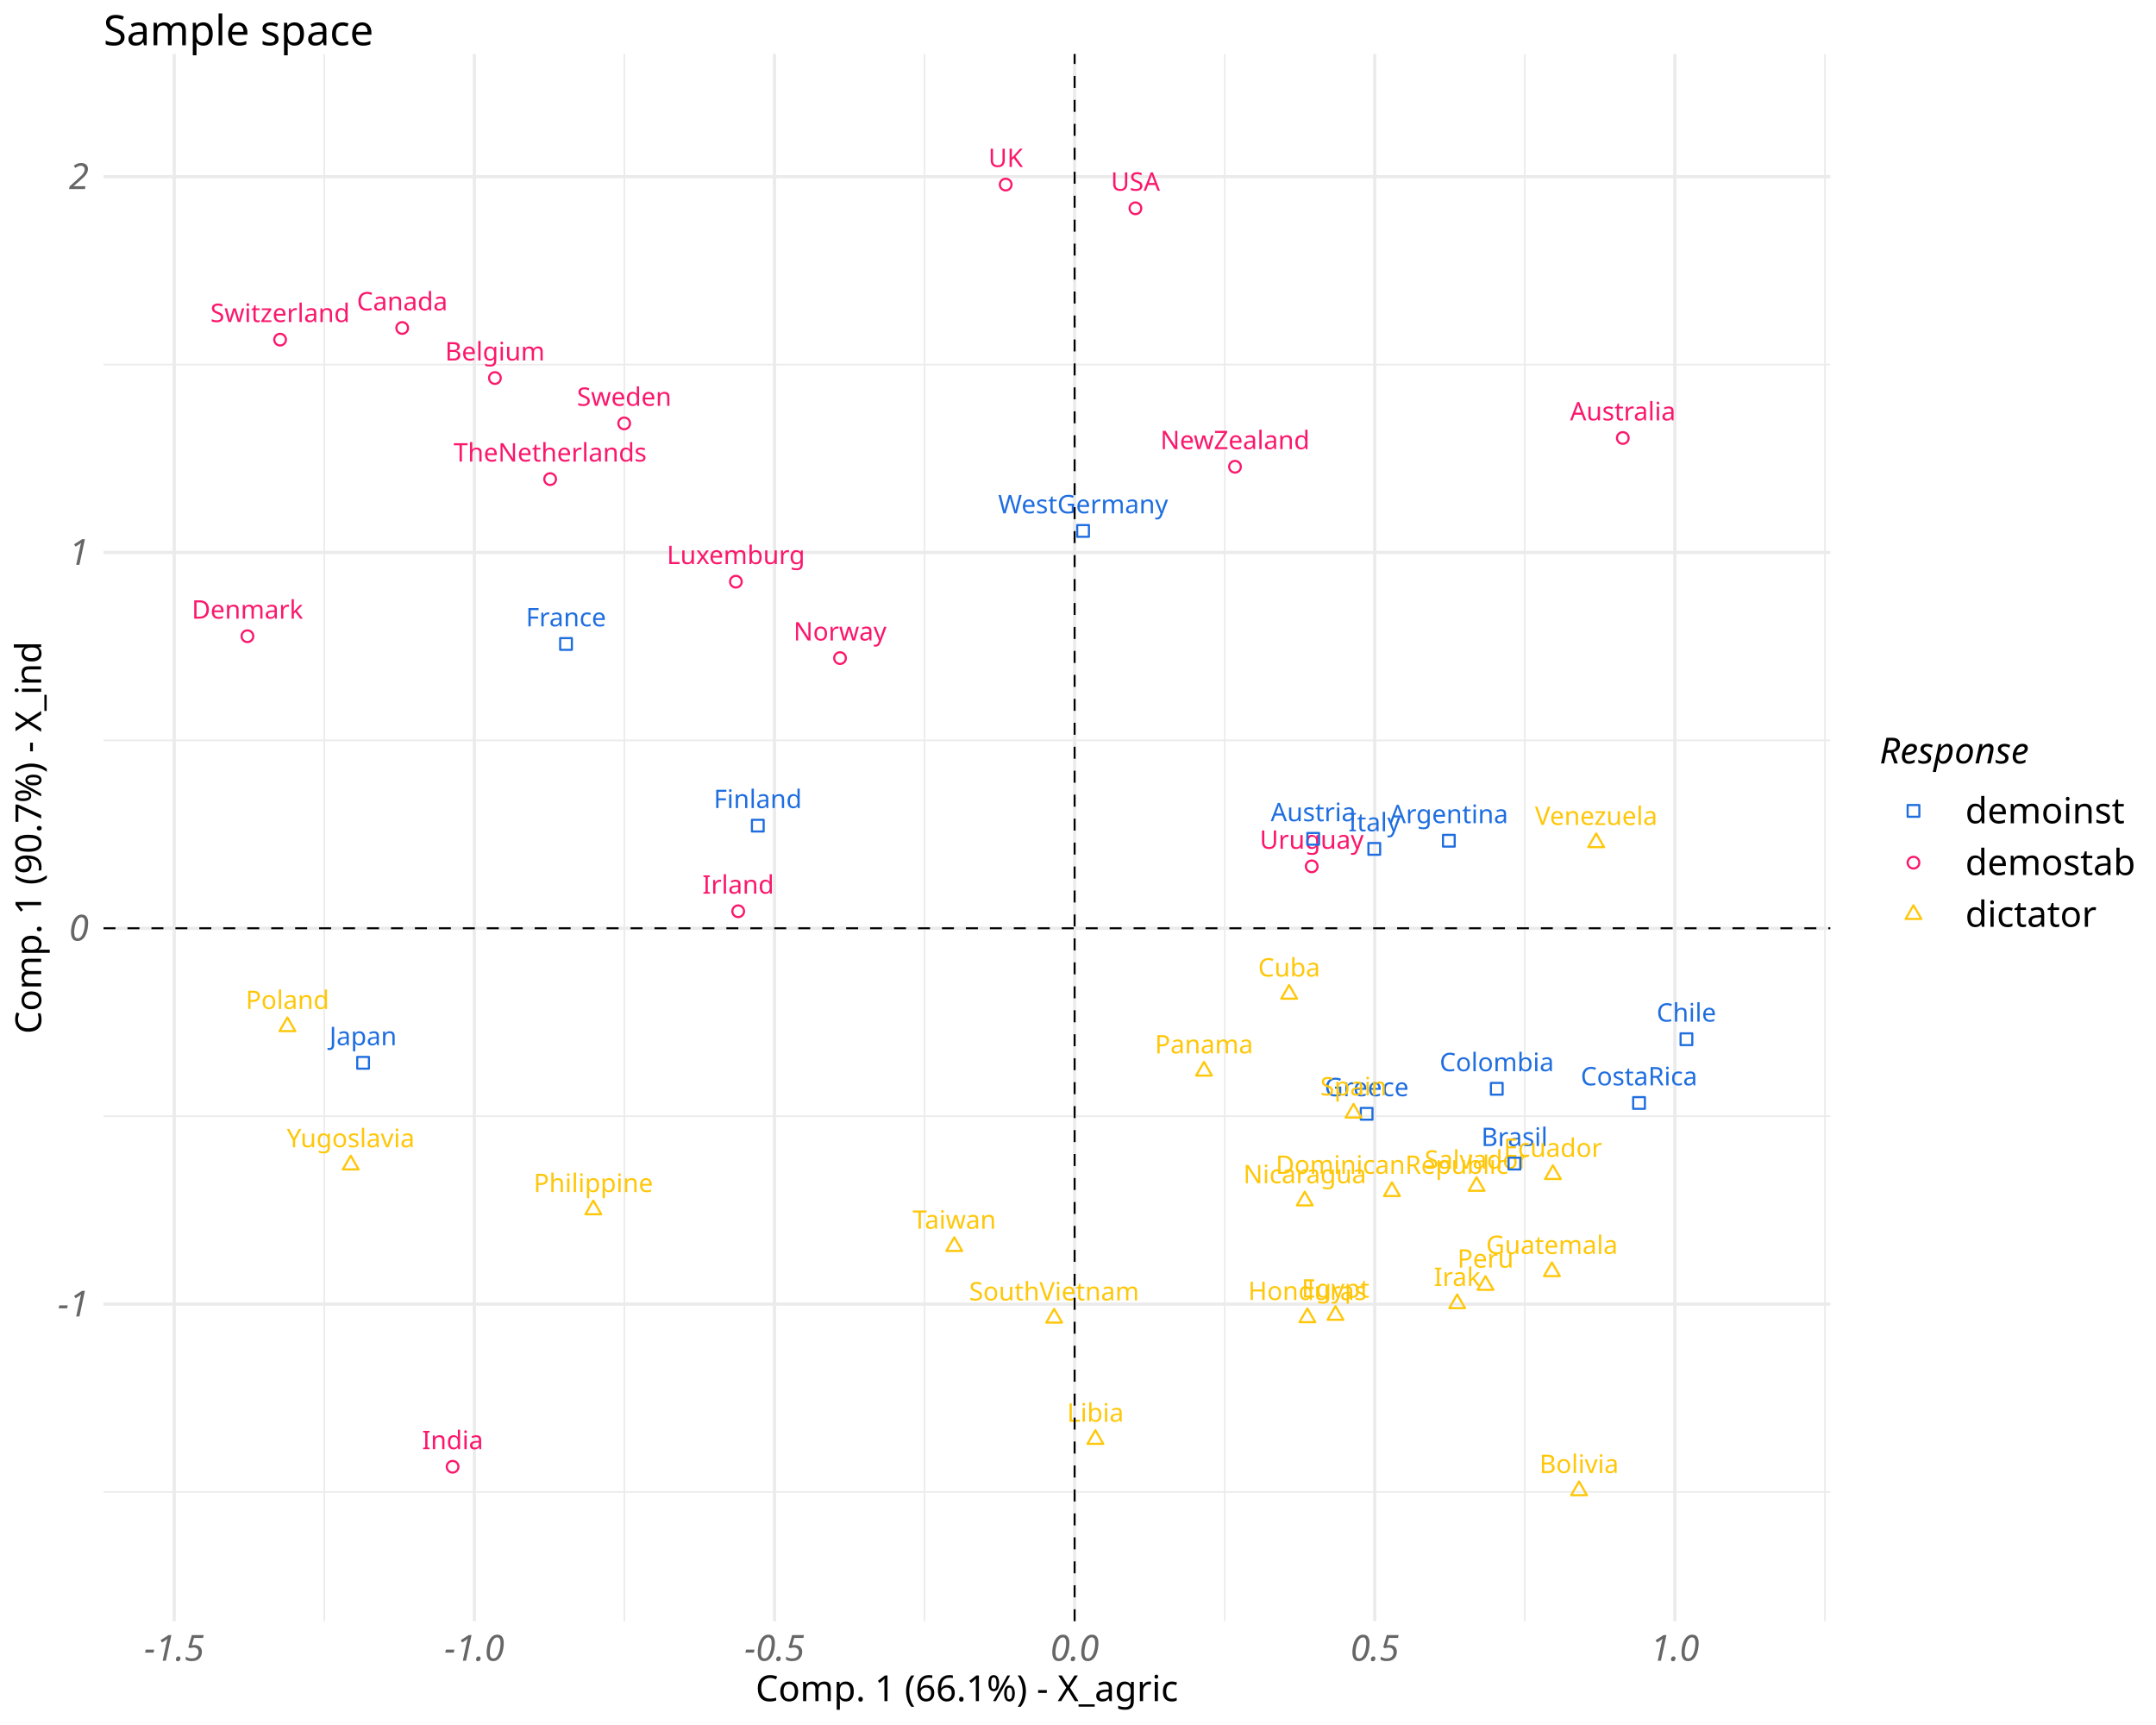
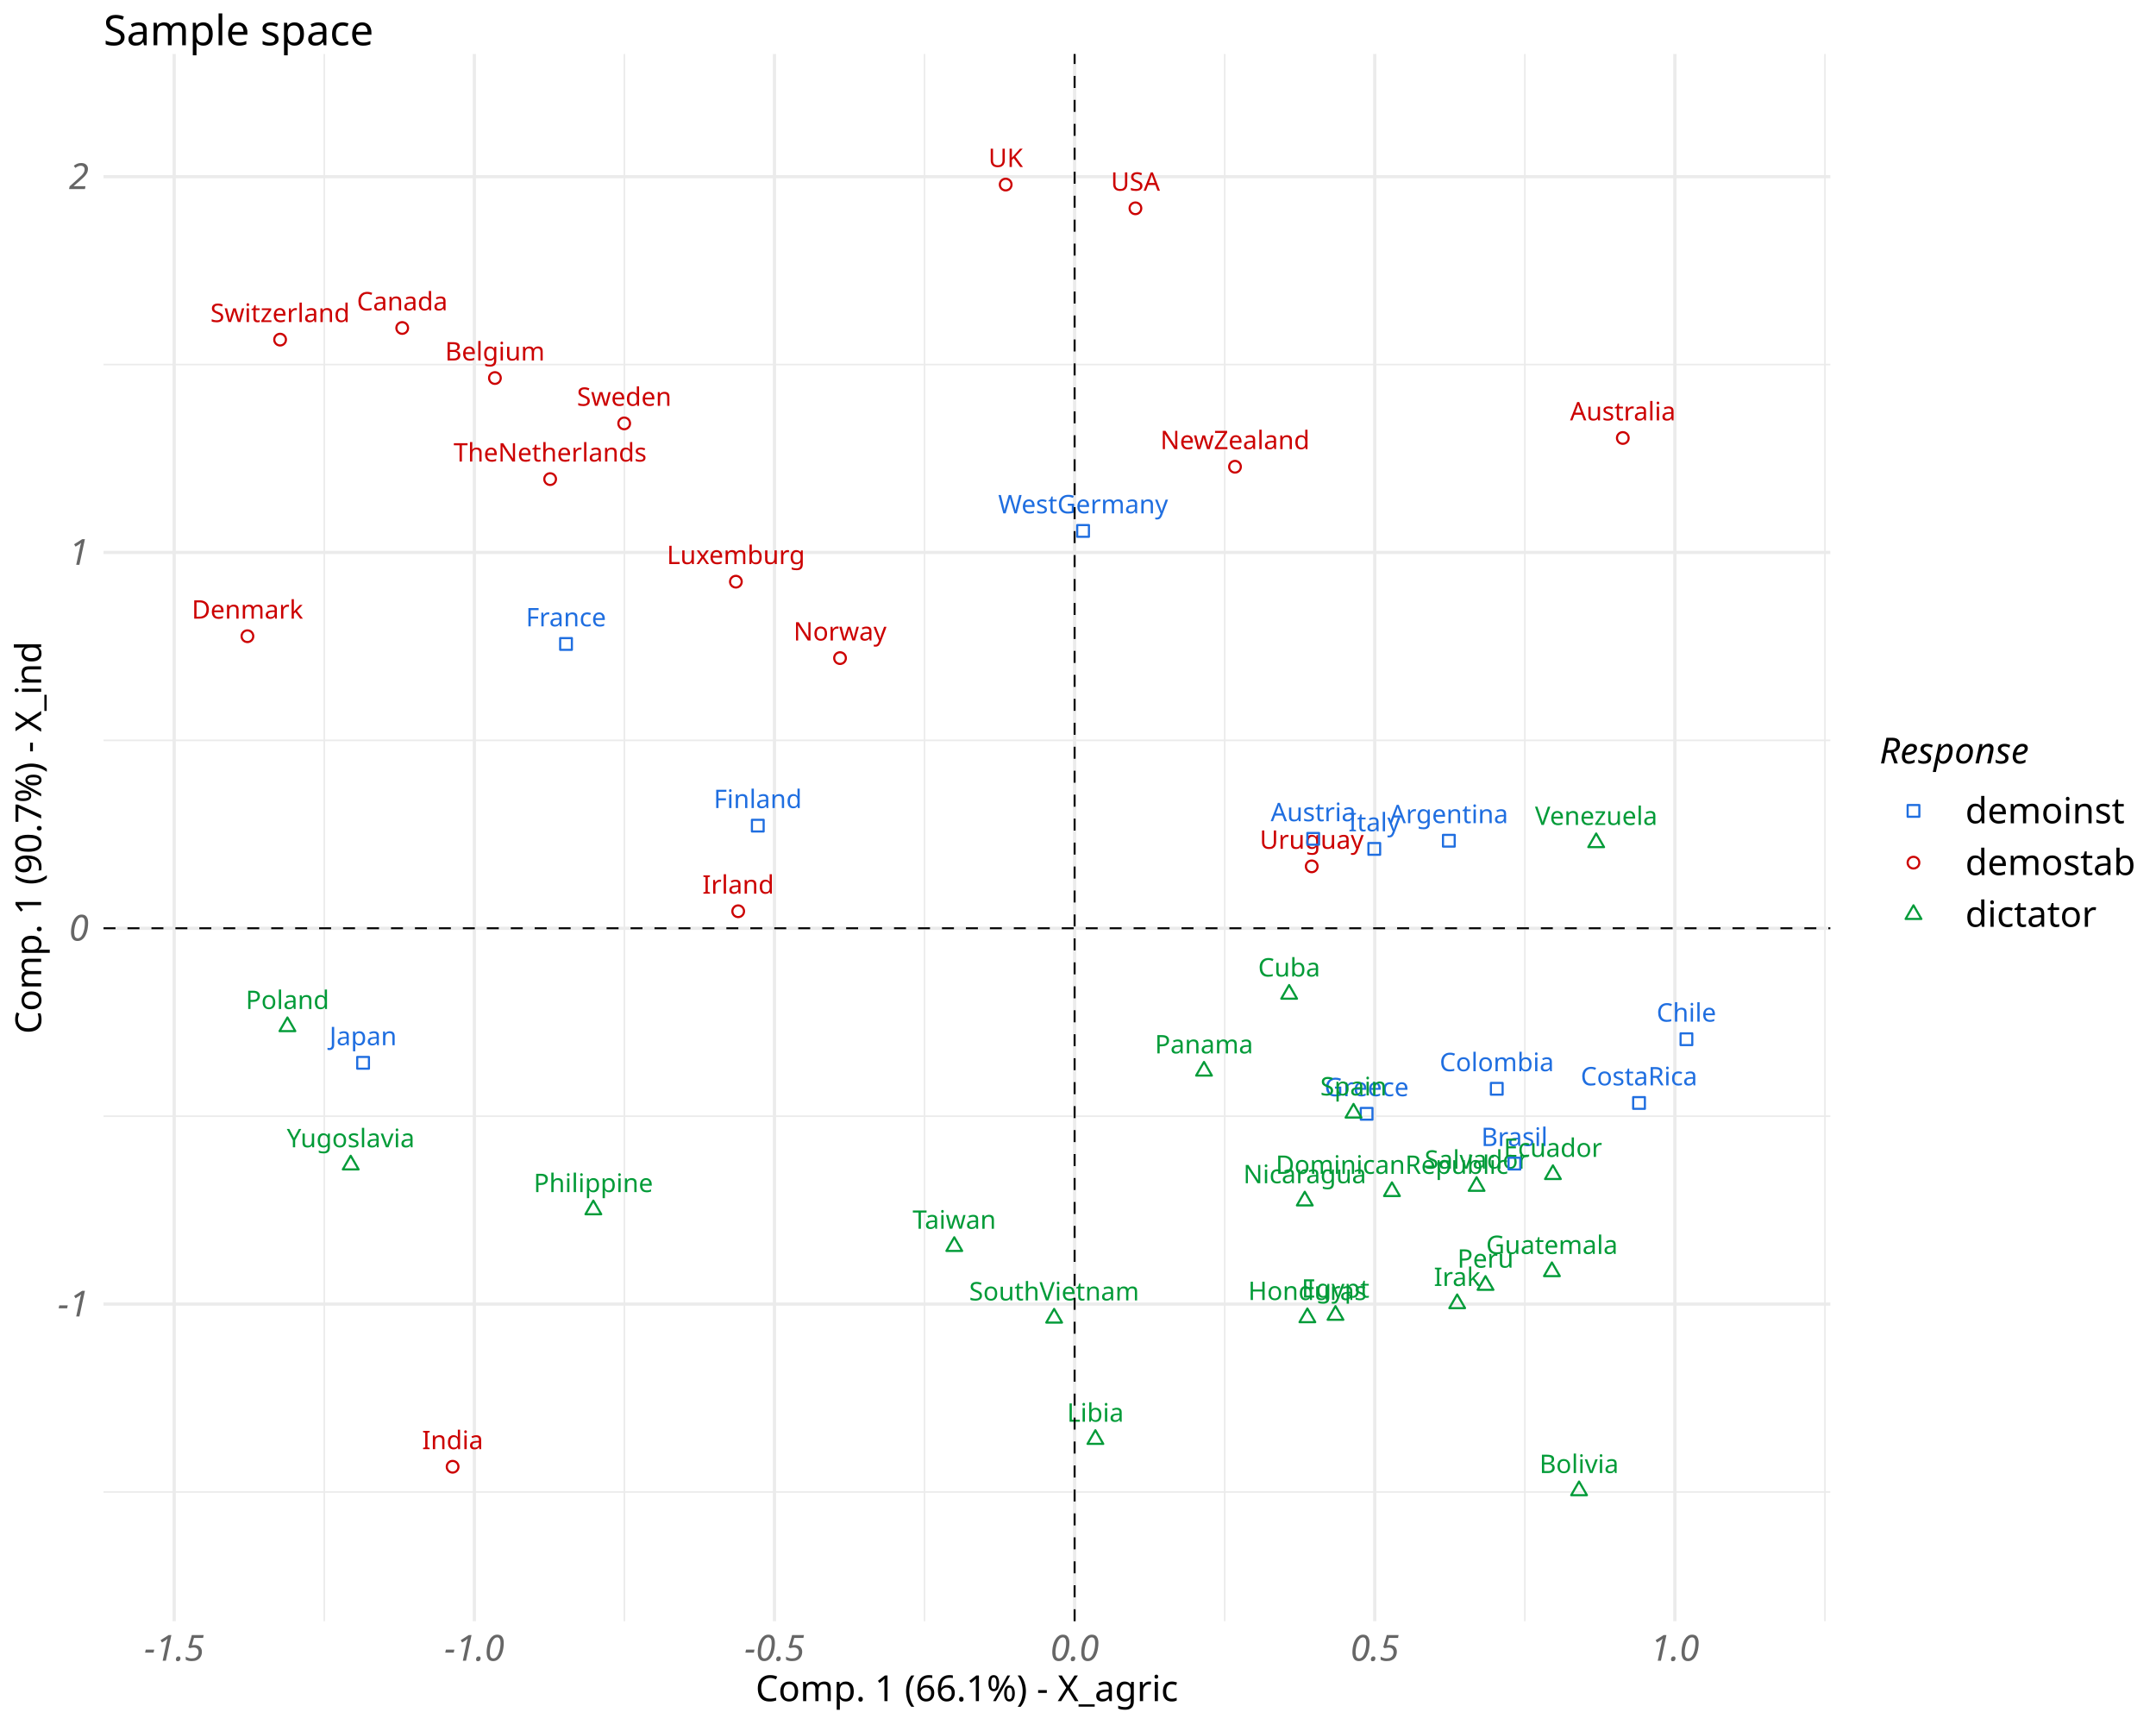
<svg xmlns="http://www.w3.org/2000/svg" class="svglite" data-engine-version="2.0" width="720.00pt" height="576.00pt" viewBox="0 0 720.00 576.00">
  <defs>
    <style type="text/css">
    .svglite line, .svglite polyline, .svglite polygon, .svglite path, .svglite rect, .svglite circle {
      fill: none;
      stroke: #000000;
      stroke-linecap: round;
      stroke-linejoin: round;
      stroke-miterlimit: 10.00;
    }
  </style>
  </defs>
  <rect width="100%" height="100%" style="stroke: none; fill: #FFFFFF;" />
  <defs>
    <clipPath id="cpMC4wMHw3MjAuMDB8MC4wMHw1NzYuMDA=">
      <rect x="0.00" y="0.00" width="720.00" height="576.00" />
    </clipPath>
  </defs>
  <g clip-path="url(#cpMC4wMHw3MjAuMDB8MC4wMHw1NzYuMDA=)">
</g>
  <defs>
    <clipPath id="cpMzQuNTd8NjExLjI0fDE4LjAyfDU0MS4zNQ==">
      <rect x="34.57" y="18.02" width="576.67" height="523.33" />
    </clipPath>
  </defs>
  <g clip-path="url(#cpMzQuNTd8NjExLjI0fDE4LjAyfDU0MS4zNQ==)">
    <polyline points="34.57,498.19 611.24,498.19 " style="stroke-width: 0.53; stroke: #EBEBEB; stroke-linecap: butt;" />
    <polyline points="34.57,372.71 611.24,372.71 " style="stroke-width: 0.53; stroke: #EBEBEB; stroke-linecap: butt;" />
    <polyline points="34.57,247.22 611.24,247.22 " style="stroke-width: 0.53; stroke: #EBEBEB; stroke-linecap: butt;" />
    <polyline points="34.57,121.73 611.24,121.73 " style="stroke-width: 0.53; stroke: #EBEBEB; stroke-linecap: butt;" />
    <polyline points="108.29,541.35 108.29,18.02 " style="stroke-width: 0.53; stroke: #EBEBEB; stroke-linecap: butt;" />
    <polyline points="208.52,541.35 208.52,18.02 " style="stroke-width: 0.53; stroke: #EBEBEB; stroke-linecap: butt;" />
    <polyline points="308.75,541.35 308.75,18.02 " style="stroke-width: 0.53; stroke: #EBEBEB; stroke-linecap: butt;" />
    <polyline points="408.99,541.35 408.99,18.02 " style="stroke-width: 0.53; stroke: #EBEBEB; stroke-linecap: butt;" />
    <polyline points="509.22,541.35 509.22,18.02 " style="stroke-width: 0.53; stroke: #EBEBEB; stroke-linecap: butt;" />
    <polyline points="609.45,541.35 609.45,18.02 " style="stroke-width: 0.53; stroke: #EBEBEB; stroke-linecap: butt;" />
    <polyline points="34.57,435.45 611.24,435.45 " style="stroke-width: 1.07; stroke: #EBEBEB; stroke-linecap: butt;" />
    <polyline points="34.57,309.96 611.24,309.96 " style="stroke-width: 1.07; stroke: #EBEBEB; stroke-linecap: butt;" />
    <polyline points="34.57,184.48 611.24,184.48 " style="stroke-width: 1.07; stroke: #EBEBEB; stroke-linecap: butt;" />
    <polyline points="34.57,58.99 611.24,58.99 " style="stroke-width: 1.07; stroke: #EBEBEB; stroke-linecap: butt;" />
    <polyline points="58.17,541.35 58.17,18.02 " style="stroke-width: 1.07; stroke: #EBEBEB; stroke-linecap: butt;" />
    <polyline points="158.41,541.35 158.41,18.02 " style="stroke-width: 1.07; stroke: #EBEBEB; stroke-linecap: butt;" />
    <polyline points="258.64,541.35 258.64,18.02 " style="stroke-width: 1.07; stroke: #EBEBEB; stroke-linecap: butt;" />
    <polyline points="358.87,541.35 358.87,18.02 " style="stroke-width: 1.07; stroke: #EBEBEB; stroke-linecap: butt;" />
    <polyline points="459.10,541.35 459.10,18.02 " style="stroke-width: 1.07; stroke: #EBEBEB; stroke-linecap: butt;" />
    <polyline points="559.33,541.35 559.33,18.02 " style="stroke-width: 1.07; stroke: #EBEBEB; stroke-linecap: butt;" />
    <text x="483.84" y="274.86" text-anchor="middle" style="font-size: 8.54px; fill: #1F6EE0; font-family: sans;" textLength="36.54px" lengthAdjust="spacingAndGlyphs">Argentina</text>
-     <text x="541.94" y="140.38" text-anchor="middle" style="font-size: 8.54px; fill: #FB176C; font-family: sans;" textLength="33.21px" lengthAdjust="spacingAndGlyphs">Australia</text>
+     <text x="541.94" y="140.38" text-anchor="middle" style="font-size: 8.54px; fill: #CC0000; font-family: sans;" textLength="33.21px" lengthAdjust="spacingAndGlyphs">Australia</text>
    <text x="438.56" y="274.22" text-anchor="middle" style="font-size: 8.54px; fill: #1F6EE0; font-family: sans;" textLength="26.57px" lengthAdjust="spacingAndGlyphs">Austria</text>
-     <text x="165.28" y="120.36" text-anchor="middle" style="font-size: 8.54px; fill: #FB176C; font-family: sans;" textLength="30.84px" lengthAdjust="spacingAndGlyphs">Belgium</text>
-     <text x="527.33" y="491.86" text-anchor="middle" style="font-size: 8.54px; fill: #FFC709; font-family: sans;" textLength="25.15px" lengthAdjust="spacingAndGlyphs">Bolivia</text>
+     <text x="165.28" y="120.36" text-anchor="middle" style="font-size: 8.54px; fill: #CC0000; font-family: sans;" textLength="30.84px" lengthAdjust="spacingAndGlyphs">Belgium</text>
+     <text x="527.33" y="491.86" text-anchor="middle" style="font-size: 8.54px; fill: #029B38; font-family: sans;" textLength="25.15px" lengthAdjust="spacingAndGlyphs">Bolivia</text>
    <text x="505.75" y="382.67" text-anchor="middle" style="font-size: 8.54px; fill: #1F6EE0; font-family: sans;" textLength="21.35px" lengthAdjust="spacingAndGlyphs">Brasil</text>
-     <text x="134.32" y="103.65" text-anchor="middle" style="font-size: 8.54px; fill: #FB176C; font-family: sans;" textLength="29.90px" lengthAdjust="spacingAndGlyphs">Canada</text>
+     <text x="134.32" y="103.65" text-anchor="middle" style="font-size: 8.54px; fill: #CC0000; font-family: sans;" textLength="29.90px" lengthAdjust="spacingAndGlyphs">Canada</text>
    <text x="563.18" y="341.14" text-anchor="middle" style="font-size: 8.54px; fill: #1F6EE0; font-family: sans;" textLength="19.45px" lengthAdjust="spacingAndGlyphs">Chile</text>
    <text x="499.85" y="357.69" text-anchor="middle" style="font-size: 8.54px; fill: #1F6EE0; font-family: sans;" textLength="36.06px" lengthAdjust="spacingAndGlyphs">Colombia</text>
    <text x="547.35" y="362.42" text-anchor="middle" style="font-size: 8.54px; fill: #1F6EE0; font-family: sans;" textLength="39.38px" lengthAdjust="spacingAndGlyphs">CostaRica</text>
-     <text x="430.51" y="326.08" text-anchor="middle" style="font-size: 8.54px; fill: #FFC709; font-family: sans;" textLength="20.41px" lengthAdjust="spacingAndGlyphs">Cuba</text>
-     <text x="82.63" y="206.57" text-anchor="middle" style="font-size: 8.54px; fill: #FB176C; font-family: sans;" textLength="34.64px" lengthAdjust="spacingAndGlyphs">Denmark</text>
-     <text x="464.85" y="391.97" text-anchor="middle" style="font-size: 8.54px; fill: #FFC709; font-family: sans;" textLength="73.55px" lengthAdjust="spacingAndGlyphs">DominicanRepublic</text>
-     <text x="518.60" y="386.30" text-anchor="middle" style="font-size: 8.54px; fill: #FFC709; font-family: sans;" textLength="31.80px" lengthAdjust="spacingAndGlyphs">Ecuador</text>
-     <text x="445.99" y="433.28" text-anchor="middle" style="font-size: 8.54px; fill: #FFC709; font-family: sans;" textLength="21.83px" lengthAdjust="spacingAndGlyphs">Egypt</text>
-     <text x="493.11" y="390.23" text-anchor="middle" style="font-size: 8.54px; fill: #FFC709; font-family: sans;" textLength="33.69px" lengthAdjust="spacingAndGlyphs">Salvador</text>
+     <text x="430.51" y="326.08" text-anchor="middle" style="font-size: 8.54px; fill: #029B38; font-family: sans;" textLength="20.41px" lengthAdjust="spacingAndGlyphs">Cuba</text>
+     <text x="82.63" y="206.57" text-anchor="middle" style="font-size: 8.54px; fill: #CC0000; font-family: sans;" textLength="34.64px" lengthAdjust="spacingAndGlyphs">Denmark</text>
+     <text x="464.85" y="391.97" text-anchor="middle" style="font-size: 8.54px; fill: #029B38; font-family: sans;" textLength="73.55px" lengthAdjust="spacingAndGlyphs">DominicanRepublic</text>
+     <text x="518.60" y="386.30" text-anchor="middle" style="font-size: 8.54px; fill: #029B38; font-family: sans;" textLength="31.80px" lengthAdjust="spacingAndGlyphs">Ecuador</text>
+     <text x="445.99" y="433.28" text-anchor="middle" style="font-size: 8.54px; fill: #029B38; font-family: sans;" textLength="21.83px" lengthAdjust="spacingAndGlyphs">Egypt</text>
+     <text x="493.11" y="390.23" text-anchor="middle" style="font-size: 8.54px; fill: #029B38; font-family: sans;" textLength="33.69px" lengthAdjust="spacingAndGlyphs">Salvador</text>
    <text x="253.07" y="269.82" text-anchor="middle" style="font-size: 8.54px; fill: #1F6EE0; font-family: sans;" textLength="27.99px" lengthAdjust="spacingAndGlyphs">Finland</text>
    <text x="189.02" y="209.15" text-anchor="middle" style="font-size: 8.54px; fill: #1F6EE0; font-family: sans;" textLength="26.57px" lengthAdjust="spacingAndGlyphs">France</text>
-     <text x="518.26" y="418.72" text-anchor="middle" style="font-size: 8.54px; fill: #FFC709; font-family: sans;" textLength="41.76px" lengthAdjust="spacingAndGlyphs">Guatemala</text>
+     <text x="518.26" y="418.72" text-anchor="middle" style="font-size: 8.54px; fill: #029B38; font-family: sans;" textLength="41.76px" lengthAdjust="spacingAndGlyphs">Guatemala</text>
    <text x="456.39" y="366.04" text-anchor="middle" style="font-size: 8.54px; fill: #1F6EE0; font-family: sans;" textLength="28.00px" lengthAdjust="spacingAndGlyphs">Greece</text>
-     <text x="436.60" y="434.10" text-anchor="middle" style="font-size: 8.54px; fill: #FFC709; font-family: sans;" textLength="37.02px" lengthAdjust="spacingAndGlyphs">Honduras</text>
-     <text x="151.15" y="483.90" text-anchor="middle" style="font-size: 8.54px; fill: #FB176C; font-family: sans;" textLength="18.51px" lengthAdjust="spacingAndGlyphs">India</text>
-     <text x="486.63" y="429.40" text-anchor="middle" style="font-size: 8.54px; fill: #FFC709; font-family: sans;" textLength="14.23px" lengthAdjust="spacingAndGlyphs">Irak</text>
-     <text x="246.52" y="298.41" text-anchor="middle" style="font-size: 8.54px; fill: #FB176C; font-family: sans;" textLength="21.35px" lengthAdjust="spacingAndGlyphs">Irland</text>
+     <text x="436.60" y="434.10" text-anchor="middle" style="font-size: 8.54px; fill: #029B38; font-family: sans;" textLength="37.02px" lengthAdjust="spacingAndGlyphs">Honduras</text>
+     <text x="151.15" y="483.90" text-anchor="middle" style="font-size: 8.54px; fill: #CC0000; font-family: sans;" textLength="18.51px" lengthAdjust="spacingAndGlyphs">India</text>
+     <text x="486.63" y="429.40" text-anchor="middle" style="font-size: 8.54px; fill: #029B38; font-family: sans;" textLength="14.23px" lengthAdjust="spacingAndGlyphs">Irak</text>
+     <text x="246.52" y="298.41" text-anchor="middle" style="font-size: 8.54px; fill: #CC0000; font-family: sans;" textLength="21.35px" lengthAdjust="spacingAndGlyphs">Irland</text>
    <text x="458.95" y="277.58" text-anchor="middle" style="font-size: 8.54px; fill: #1F6EE0; font-family: sans;" textLength="15.66px" lengthAdjust="spacingAndGlyphs">Italy</text>
    <text x="121.26" y="349.01" text-anchor="middle" style="font-size: 8.54px; fill: #1F6EE0; font-family: sans;" textLength="23.26px" lengthAdjust="spacingAndGlyphs">Japan</text>
-     <text x="365.81" y="474.73" text-anchor="middle" style="font-size: 8.54px; fill: #FFC709; font-family: sans;" textLength="18.03px" lengthAdjust="spacingAndGlyphs">Libia</text>
-     <text x="245.75" y="188.35" text-anchor="middle" style="font-size: 8.54px; fill: #FB176C; font-family: sans;" textLength="42.71px" lengthAdjust="spacingAndGlyphs">Luxemburg</text>
-     <text x="183.72" y="154.11" text-anchor="middle" style="font-size: 8.54px; fill: #FB176C; font-family: sans;" textLength="60.74px" lengthAdjust="spacingAndGlyphs">TheNetherlands</text>
-     <text x="412.43" y="149.98" text-anchor="middle" style="font-size: 8.54px; fill: #FB176C; font-family: sans;" textLength="47.93px" lengthAdjust="spacingAndGlyphs">NewZealand</text>
-     <text x="435.73" y="395.10" text-anchor="middle" style="font-size: 8.54px; fill: #FFC709; font-family: sans;" textLength="38.91px" lengthAdjust="spacingAndGlyphs">Nicaragua</text>
-     <text x="280.53" y="213.87" text-anchor="middle" style="font-size: 8.54px; fill: #FB176C; font-family: sans;" textLength="28.94px" lengthAdjust="spacingAndGlyphs">Norway</text>
-     <text x="402.08" y="351.75" text-anchor="middle" style="font-size: 8.54px; fill: #FFC709; font-family: sans;" textLength="31.80px" lengthAdjust="spacingAndGlyphs">Panama</text>
-     <text x="496.09" y="423.29" text-anchor="middle" style="font-size: 8.54px; fill: #FFC709; font-family: sans;" textLength="18.03px" lengthAdjust="spacingAndGlyphs">Peru</text>
-     <text x="198.15" y="398.05" text-anchor="middle" style="font-size: 8.54px; fill: #FFC709; font-family: sans;" textLength="37.01px" lengthAdjust="spacingAndGlyphs">Philippine</text>
-     <text x="95.99" y="336.92" text-anchor="middle" style="font-size: 8.54px; fill: #FFC709; font-family: sans;" textLength="26.58px" lengthAdjust="spacingAndGlyphs">Poland</text>
-     <text x="352.03" y="434.23" text-anchor="middle" style="font-size: 8.54px; fill: #FFC709; font-family: sans;" textLength="53.63px" lengthAdjust="spacingAndGlyphs">SouthVietnam</text>
-     <text x="452.01" y="365.78" text-anchor="middle" style="font-size: 8.54px; fill: #FFC709; font-family: sans;" textLength="21.83px" lengthAdjust="spacingAndGlyphs">Spain</text>
-     <text x="208.45" y="135.51" text-anchor="middle" style="font-size: 8.54px; fill: #FB176C; font-family: sans;" textLength="30.85px" lengthAdjust="spacingAndGlyphs">Sweden</text>
-     <text x="93.54" y="107.54" text-anchor="middle" style="font-size: 8.54px; fill: #FB176C; font-family: sans;" textLength="44.13px" lengthAdjust="spacingAndGlyphs">Switzerland</text>
-     <text x="318.69" y="410.31" text-anchor="middle" style="font-size: 8.54px; fill: #FFC709; font-family: sans;" textLength="27.52px" lengthAdjust="spacingAndGlyphs">Taiwan</text>
-     <text x="335.85" y="55.76" text-anchor="middle" style="font-size: 8.54px; fill: #FB176C; font-family: sans;" textLength="11.86px" lengthAdjust="spacingAndGlyphs">UK</text>
-     <text x="379.18" y="63.68" text-anchor="middle" style="font-size: 8.54px; fill: #FB176C; font-family: sans;" textLength="17.56px" lengthAdjust="spacingAndGlyphs">USA</text>
-     <text x="438.05" y="283.42" text-anchor="middle" style="font-size: 8.54px; fill: #FB176C; font-family: sans;" textLength="32.27px" lengthAdjust="spacingAndGlyphs">Uruguay</text>
-     <text x="533.05" y="275.47" text-anchor="middle" style="font-size: 8.54px; fill: #FFC709; font-family: sans;" textLength="40.35px" lengthAdjust="spacingAndGlyphs">Venezuela</text>
+     <text x="365.81" y="474.73" text-anchor="middle" style="font-size: 8.54px; fill: #029B38; font-family: sans;" textLength="18.03px" lengthAdjust="spacingAndGlyphs">Libia</text>
+     <text x="245.75" y="188.35" text-anchor="middle" style="font-size: 8.54px; fill: #CC0000; font-family: sans;" textLength="42.71px" lengthAdjust="spacingAndGlyphs">Luxemburg</text>
+     <text x="183.72" y="154.11" text-anchor="middle" style="font-size: 8.54px; fill: #CC0000; font-family: sans;" textLength="60.74px" lengthAdjust="spacingAndGlyphs">TheNetherlands</text>
+     <text x="412.43" y="149.98" text-anchor="middle" style="font-size: 8.54px; fill: #CC0000; font-family: sans;" textLength="47.93px" lengthAdjust="spacingAndGlyphs">NewZealand</text>
+     <text x="435.73" y="395.10" text-anchor="middle" style="font-size: 8.54px; fill: #029B38; font-family: sans;" textLength="38.91px" lengthAdjust="spacingAndGlyphs">Nicaragua</text>
+     <text x="280.53" y="213.87" text-anchor="middle" style="font-size: 8.54px; fill: #CC0000; font-family: sans;" textLength="28.94px" lengthAdjust="spacingAndGlyphs">Norway</text>
+     <text x="402.08" y="351.75" text-anchor="middle" style="font-size: 8.54px; fill: #029B38; font-family: sans;" textLength="31.80px" lengthAdjust="spacingAndGlyphs">Panama</text>
+     <text x="496.09" y="423.29" text-anchor="middle" style="font-size: 8.54px; fill: #029B38; font-family: sans;" textLength="18.03px" lengthAdjust="spacingAndGlyphs">Peru</text>
+     <text x="198.15" y="398.05" text-anchor="middle" style="font-size: 8.54px; fill: #029B38; font-family: sans;" textLength="37.01px" lengthAdjust="spacingAndGlyphs">Philippine</text>
+     <text x="95.99" y="336.92" text-anchor="middle" style="font-size: 8.54px; fill: #029B38; font-family: sans;" textLength="26.58px" lengthAdjust="spacingAndGlyphs">Poland</text>
+     <text x="352.03" y="434.23" text-anchor="middle" style="font-size: 8.54px; fill: #029B38; font-family: sans;" textLength="53.63px" lengthAdjust="spacingAndGlyphs">SouthVietnam</text>
+     <text x="452.01" y="365.78" text-anchor="middle" style="font-size: 8.54px; fill: #029B38; font-family: sans;" textLength="21.83px" lengthAdjust="spacingAndGlyphs">Spain</text>
+     <text x="208.45" y="135.51" text-anchor="middle" style="font-size: 8.54px; fill: #CC0000; font-family: sans;" textLength="30.85px" lengthAdjust="spacingAndGlyphs">Sweden</text>
+     <text x="93.54" y="107.54" text-anchor="middle" style="font-size: 8.54px; fill: #CC0000; font-family: sans;" textLength="44.13px" lengthAdjust="spacingAndGlyphs">Switzerland</text>
+     <text x="318.69" y="410.31" text-anchor="middle" style="font-size: 8.54px; fill: #029B38; font-family: sans;" textLength="27.52px" lengthAdjust="spacingAndGlyphs">Taiwan</text>
+     <text x="335.85" y="55.76" text-anchor="middle" style="font-size: 8.54px; fill: #CC0000; font-family: sans;" textLength="11.86px" lengthAdjust="spacingAndGlyphs">UK</text>
+     <text x="379.18" y="63.68" text-anchor="middle" style="font-size: 8.54px; fill: #CC0000; font-family: sans;" textLength="17.56px" lengthAdjust="spacingAndGlyphs">USA</text>
+     <text x="438.05" y="283.42" text-anchor="middle" style="font-size: 8.54px; fill: #CC0000; font-family: sans;" textLength="32.27px" lengthAdjust="spacingAndGlyphs">Uruguay</text>
+     <text x="533.05" y="275.47" text-anchor="middle" style="font-size: 8.54px; fill: #029B38; font-family: sans;" textLength="40.35px" lengthAdjust="spacingAndGlyphs">Venezuela</text>
    <text x="361.70" y="171.41" text-anchor="middle" style="font-size: 8.54px; fill: #1F6EE0; font-family: sans;" textLength="54.56px" lengthAdjust="spacingAndGlyphs">WestGermany</text>
-     <text x="117.12" y="383.09" text-anchor="middle" style="font-size: 8.54px; fill: #FFC709; font-family: sans;" textLength="41.77px" lengthAdjust="spacingAndGlyphs">Yugoslavia</text>
+     <text x="117.12" y="383.09" text-anchor="middle" style="font-size: 8.54px; fill: #029B38; font-family: sans;" textLength="41.77px" lengthAdjust="spacingAndGlyphs">Yugoslavia</text>
    <line x1="358.87" y1="541.35" x2="358.87" y2="18.02" style="stroke-width: 0.64; stroke-dasharray: 4.00,4.00; stroke-linecap: butt;" />
    <line x1="34.57" y1="309.96" x2="611.24" y2="309.96" style="stroke-width: 0.64; stroke-dasharray: 4.00,4.00; stroke-linecap: butt;" />
    <rect x="481.89" y="278.78" width="3.91" height="3.91" style="stroke-width: 0.71; stroke: #1F6EE0;" />
-     <circle cx="541.94" cy="146.25" r="1.95" style="stroke-width: 0.71; stroke: #FB176C;" />
+     <circle cx="541.94" cy="146.25" r="1.95" style="stroke-width: 0.71; stroke: #CC0000;" />
    <rect x="436.60" y="278.14" width="3.91" height="3.91" style="stroke-width: 0.71; stroke: #1F6EE0;" />
-     <circle cx="165.28" cy="126.23" r="1.95" style="stroke-width: 0.71; stroke: #FB176C;" />
-     <polygon points="527.33,494.70 529.96,499.26 524.70,499.26 " style="stroke-width: 0.71; stroke: #FFC709; fill: none;" />
+     <circle cx="165.28" cy="126.23" r="1.95" style="stroke-width: 0.71; stroke: #CC0000;" />
+     <polygon points="527.33,494.70 529.96,499.26 524.70,499.26 " style="stroke-width: 0.71; stroke: #029B38; fill: none;" />
    <rect x="503.79" y="386.59" width="3.91" height="3.91" style="stroke-width: 0.71; stroke: #1F6EE0;" />
-     <circle cx="134.32" cy="109.52" r="1.95" style="stroke-width: 0.71; stroke: #FB176C;" />
+     <circle cx="134.32" cy="109.52" r="1.95" style="stroke-width: 0.71; stroke: #CC0000;" />
    <rect x="561.23" y="345.06" width="3.91" height="3.91" style="stroke-width: 0.71; stroke: #1F6EE0;" />
    <rect x="497.89" y="361.61" width="3.91" height="3.91" style="stroke-width: 0.71; stroke: #1F6EE0;" />
    <rect x="545.40" y="366.34" width="3.91" height="3.91" style="stroke-width: 0.71; stroke: #1F6EE0;" />
-     <polygon points="430.51,328.91 433.14,333.47 427.88,333.47 " style="stroke-width: 0.71; stroke: #FFC709; fill: none;" />
-     <circle cx="82.63" cy="212.44" r="1.95" style="stroke-width: 0.71; stroke: #FB176C;" />
-     <polygon points="464.85,394.81 467.48,399.37 462.21,399.37 " style="stroke-width: 0.71; stroke: #FFC709; fill: none;" />
-     <polygon points="518.60,389.13 521.23,393.69 515.97,393.69 " style="stroke-width: 0.71; stroke: #FFC709; fill: none;" />
-     <polygon points="445.99,436.12 448.62,440.68 443.36,440.68 " style="stroke-width: 0.71; stroke: #FFC709; fill: none;" />
-     <polygon points="493.11,393.07 495.74,397.63 490.48,397.63 " style="stroke-width: 0.71; stroke: #FFC709; fill: none;" />
+     <polygon points="430.51,328.91 433.14,333.47 427.88,333.47 " style="stroke-width: 0.71; stroke: #029B38; fill: none;" />
+     <circle cx="82.63" cy="212.44" r="1.95" style="stroke-width: 0.71; stroke: #CC0000;" />
+     <polygon points="464.85,394.81 467.48,399.37 462.21,399.37 " style="stroke-width: 0.71; stroke: #029B38; fill: none;" />
+     <polygon points="518.60,389.13 521.23,393.69 515.97,393.69 " style="stroke-width: 0.71; stroke: #029B38; fill: none;" />
+     <polygon points="445.99,436.12 448.62,440.68 443.36,440.68 " style="stroke-width: 0.71; stroke: #029B38; fill: none;" />
+     <polygon points="493.11,393.07 495.74,397.63 490.48,397.63 " style="stroke-width: 0.71; stroke: #029B38; fill: none;" />
    <rect x="251.11" y="273.74" width="3.91" height="3.91" style="stroke-width: 0.71; stroke: #1F6EE0;" />
    <rect x="187.07" y="213.07" width="3.91" height="3.91" style="stroke-width: 0.71; stroke: #1F6EE0;" />
-     <polygon points="518.26,421.55 520.90,426.11 515.63,426.11 " style="stroke-width: 0.71; stroke: #FFC709; fill: none;" />
+     <polygon points="518.26,421.55 520.90,426.11 515.63,426.11 " style="stroke-width: 0.71; stroke: #029B38; fill: none;" />
    <rect x="454.43" y="369.96" width="3.91" height="3.91" style="stroke-width: 0.71; stroke: #1F6EE0;" />
-     <polygon points="436.60,436.93 439.23,441.49 433.97,441.49 " style="stroke-width: 0.71; stroke: #FFC709; fill: none;" />
-     <circle cx="151.15" cy="489.77" r="1.95" style="stroke-width: 0.71; stroke: #FB176C;" />
-     <polygon points="486.63,432.24 489.26,436.80 484.00,436.80 " style="stroke-width: 0.71; stroke: #FFC709; fill: none;" />
-     <circle cx="246.52" cy="304.28" r="1.95" style="stroke-width: 0.71; stroke: #FB176C;" />
+     <polygon points="436.60,436.93 439.23,441.49 433.97,441.49 " style="stroke-width: 0.71; stroke: #029B38; fill: none;" />
+     <circle cx="151.15" cy="489.77" r="1.95" style="stroke-width: 0.71; stroke: #CC0000;" />
+     <polygon points="486.63,432.24 489.26,436.80 484.00,436.80 " style="stroke-width: 0.71; stroke: #029B38; fill: none;" />
+     <circle cx="246.52" cy="304.28" r="1.95" style="stroke-width: 0.71; stroke: #CC0000;" />
    <rect x="456.99" y="281.50" width="3.91" height="3.91" style="stroke-width: 0.71; stroke: #1F6EE0;" />
    <rect x="119.30" y="352.93" width="3.91" height="3.91" style="stroke-width: 0.71; stroke: #1F6EE0;" />
-     <polygon points="365.81,477.57 368.44,482.13 363.18,482.13 " style="stroke-width: 0.71; stroke: #FFC709; fill: none;" />
-     <circle cx="245.75" cy="194.23" r="1.95" style="stroke-width: 0.71; stroke: #FB176C;" />
-     <circle cx="183.72" cy="159.98" r="1.95" style="stroke-width: 0.71; stroke: #FB176C;" />
-     <circle cx="412.43" cy="155.85" r="1.95" style="stroke-width: 0.71; stroke: #FB176C;" />
-     <polygon points="435.73,397.94 438.37,402.50 433.10,402.50 " style="stroke-width: 0.71; stroke: #FFC709; fill: none;" />
-     <circle cx="280.53" cy="219.75" r="1.95" style="stroke-width: 0.71; stroke: #FB176C;" />
-     <polygon points="402.08,354.59 404.71,359.15 399.45,359.15 " style="stroke-width: 0.71; stroke: #FFC709; fill: none;" />
-     <polygon points="496.09,426.12 498.73,430.68 493.46,430.68 " style="stroke-width: 0.71; stroke: #FFC709; fill: none;" />
-     <polygon points="198.15,400.89 200.79,405.45 195.52,405.45 " style="stroke-width: 0.71; stroke: #FFC709; fill: none;" />
-     <polygon points="95.99,339.75 98.62,344.31 93.35,344.31 " style="stroke-width: 0.71; stroke: #FFC709; fill: none;" />
-     <polygon points="352.03,437.06 354.67,441.62 349.40,441.62 " style="stroke-width: 0.71; stroke: #FFC709; fill: none;" />
-     <polygon points="452.01,368.61 454.64,373.17 449.37,373.17 " style="stroke-width: 0.71; stroke: #FFC709; fill: none;" />
-     <circle cx="208.45" cy="141.38" r="1.95" style="stroke-width: 0.71; stroke: #FB176C;" />
-     <circle cx="93.54" cy="113.41" r="1.95" style="stroke-width: 0.71; stroke: #FB176C;" />
-     <polygon points="318.69,413.14 321.32,417.70 316.06,417.70 " style="stroke-width: 0.71; stroke: #FFC709; fill: none;" />
-     <circle cx="335.85" cy="61.63" r="1.95" style="stroke-width: 0.71; stroke: #FB176C;" />
-     <circle cx="379.18" cy="69.56" r="1.95" style="stroke-width: 0.71; stroke: #FB176C;" />
-     <circle cx="438.05" cy="289.29" r="1.95" style="stroke-width: 0.71; stroke: #FB176C;" />
-     <polygon points="533.05,278.31 535.68,282.87 530.41,282.87 " style="stroke-width: 0.71; stroke: #FFC709; fill: none;" />
+     <polygon points="365.81,477.57 368.44,482.13 363.18,482.13 " style="stroke-width: 0.71; stroke: #029B38; fill: none;" />
+     <circle cx="245.75" cy="194.23" r="1.95" style="stroke-width: 0.71; stroke: #CC0000;" />
+     <circle cx="183.72" cy="159.98" r="1.95" style="stroke-width: 0.71; stroke: #CC0000;" />
+     <circle cx="412.43" cy="155.85" r="1.95" style="stroke-width: 0.71; stroke: #CC0000;" />
+     <polygon points="435.73,397.94 438.37,402.50 433.10,402.50 " style="stroke-width: 0.71; stroke: #029B38; fill: none;" />
+     <circle cx="280.53" cy="219.75" r="1.95" style="stroke-width: 0.71; stroke: #CC0000;" />
+     <polygon points="402.08,354.59 404.71,359.15 399.45,359.15 " style="stroke-width: 0.71; stroke: #029B38; fill: none;" />
+     <polygon points="496.09,426.12 498.73,430.68 493.46,430.68 " style="stroke-width: 0.71; stroke: #029B38; fill: none;" />
+     <polygon points="198.15,400.89 200.79,405.45 195.52,405.45 " style="stroke-width: 0.71; stroke: #029B38; fill: none;" />
+     <polygon points="95.99,339.75 98.62,344.31 93.35,344.31 " style="stroke-width: 0.71; stroke: #029B38; fill: none;" />
+     <polygon points="352.03,437.06 354.67,441.62 349.40,441.62 " style="stroke-width: 0.71; stroke: #029B38; fill: none;" />
+     <polygon points="452.01,368.61 454.64,373.17 449.37,373.17 " style="stroke-width: 0.71; stroke: #029B38; fill: none;" />
+     <circle cx="208.45" cy="141.38" r="1.95" style="stroke-width: 0.71; stroke: #CC0000;" />
+     <circle cx="93.54" cy="113.41" r="1.95" style="stroke-width: 0.71; stroke: #CC0000;" />
+     <polygon points="318.69,413.14 321.32,417.70 316.06,417.70 " style="stroke-width: 0.71; stroke: #029B38; fill: none;" />
+     <circle cx="335.85" cy="61.63" r="1.95" style="stroke-width: 0.71; stroke: #CC0000;" />
+     <circle cx="379.18" cy="69.56" r="1.95" style="stroke-width: 0.71; stroke: #CC0000;" />
+     <circle cx="438.05" cy="289.29" r="1.95" style="stroke-width: 0.71; stroke: #CC0000;" />
+     <polygon points="533.05,278.31 535.68,282.87 530.41,282.87 " style="stroke-width: 0.71; stroke: #029B38; fill: none;" />
    <rect x="359.74" y="175.33" width="3.91" height="3.91" style="stroke-width: 0.71; stroke: #1F6EE0;" />
-     <polygon points="117.12,385.92 119.75,390.48 114.49,390.48 " style="stroke-width: 0.71; stroke: #FFC709; fill: none;" />
+     <polygon points="117.12,385.92 119.75,390.48 114.49,390.48 " style="stroke-width: 0.71; stroke: #029B38; fill: none;" />
  </g>
  <g clip-path="url(#cpMC4wMHw3MjAuMDB8MC4wMHw1NzYuMDA=)">
    <text x="29.64" y="439.58" text-anchor="end" style="font-size: 12.00px; font-style: italic; fill: #666666; font-family: sans;" textLength="10.67px" lengthAdjust="spacingAndGlyphs">-1</text>
    <text x="29.64" y="314.09" text-anchor="end" style="font-size: 12.00px; font-style: italic; fill: #666666; font-family: sans;" textLength="6.67px" lengthAdjust="spacingAndGlyphs">0</text>
    <text x="29.64" y="188.61" text-anchor="end" style="font-size: 12.00px; font-style: italic; fill: #666666; font-family: sans;" textLength="6.67px" lengthAdjust="spacingAndGlyphs">1</text>
    <text x="29.64" y="63.12" text-anchor="end" style="font-size: 12.00px; font-style: italic; fill: #666666; font-family: sans;" textLength="6.67px" lengthAdjust="spacingAndGlyphs">2</text>
    <text x="58.17" y="554.54" text-anchor="middle" style="font-size: 12.00px; font-style: italic; fill: #666666; font-family: sans;" textLength="20.68px" lengthAdjust="spacingAndGlyphs">-1.5</text>
    <text x="158.41" y="554.54" text-anchor="middle" style="font-size: 12.00px; font-style: italic; fill: #666666; font-family: sans;" textLength="20.68px" lengthAdjust="spacingAndGlyphs">-1.0</text>
    <text x="258.64" y="554.54" text-anchor="middle" style="font-size: 12.00px; font-style: italic; fill: #666666; font-family: sans;" textLength="20.68px" lengthAdjust="spacingAndGlyphs">-0.5</text>
    <text x="358.87" y="554.54" text-anchor="middle" style="font-size: 12.00px; font-style: italic; fill: #666666; font-family: sans;" textLength="16.68px" lengthAdjust="spacingAndGlyphs">0.0</text>
    <text x="459.10" y="554.54" text-anchor="middle" style="font-size: 12.00px; font-style: italic; fill: #666666; font-family: sans;" textLength="16.68px" lengthAdjust="spacingAndGlyphs">0.5</text>
    <text x="559.33" y="554.54" text-anchor="middle" style="font-size: 12.00px; font-style: italic; fill: #666666; font-family: sans;" textLength="16.68px" lengthAdjust="spacingAndGlyphs">1.0</text>
    <text x="322.90" y="568.03" text-anchor="middle" style="font-size: 12.00px; font-family: sans;" textLength="142.07px" lengthAdjust="spacingAndGlyphs">Comp. 1 (66.1%) - X_agric</text>
    <text transform="translate(13.74,279.69) rotate(-90)" text-anchor="middle" style="font-size: 12.00px; font-family: sans;" textLength="132.07px" lengthAdjust="spacingAndGlyphs">Comp. 1 (90.7%) - X_ind</text>
    <text x="627.68" y="254.91" style="font-size: 12.00px; font-style: italic; font-family: sans;" textLength="54.05px" lengthAdjust="spacingAndGlyphs">Response</text>
    <rect x="637.06" y="268.81" width="3.91" height="3.91" style="stroke-width: 0.71; stroke: #1F6EE0;" />
-     <circle cx="639.01" cy="288.05" r="1.95" style="stroke-width: 0.71; stroke: #FB176C;" />
-     <polygon points="639.01,302.29 641.65,306.85 636.38,306.85 " style="stroke-width: 0.71; stroke: #FFC709; fill: none;" />
+     <circle cx="639.01" cy="288.05" r="1.95" style="stroke-width: 0.71; stroke: #CC0000;" />
+     <polygon points="639.01,302.29 641.65,306.85 636.38,306.85 " style="stroke-width: 0.71; stroke: #029B38; fill: none;" />
    <text x="656.33" y="274.90" style="font-size: 12.00px; font-family: sans;" textLength="48.70px" lengthAdjust="spacingAndGlyphs">demoinst</text>
    <text x="656.33" y="292.18" style="font-size: 12.00px; font-family: sans;" textLength="52.71px" lengthAdjust="spacingAndGlyphs">demostab</text>
    <text x="656.33" y="309.46" style="font-size: 12.00px; font-family: sans;" textLength="39.36px" lengthAdjust="spacingAndGlyphs">dictator</text>
    <text x="34.57" y="15.11" style="font-size: 14.00px; font-family: sans;" textLength="88.74px" lengthAdjust="spacingAndGlyphs">Sample space</text>
  </g>
</svg>
